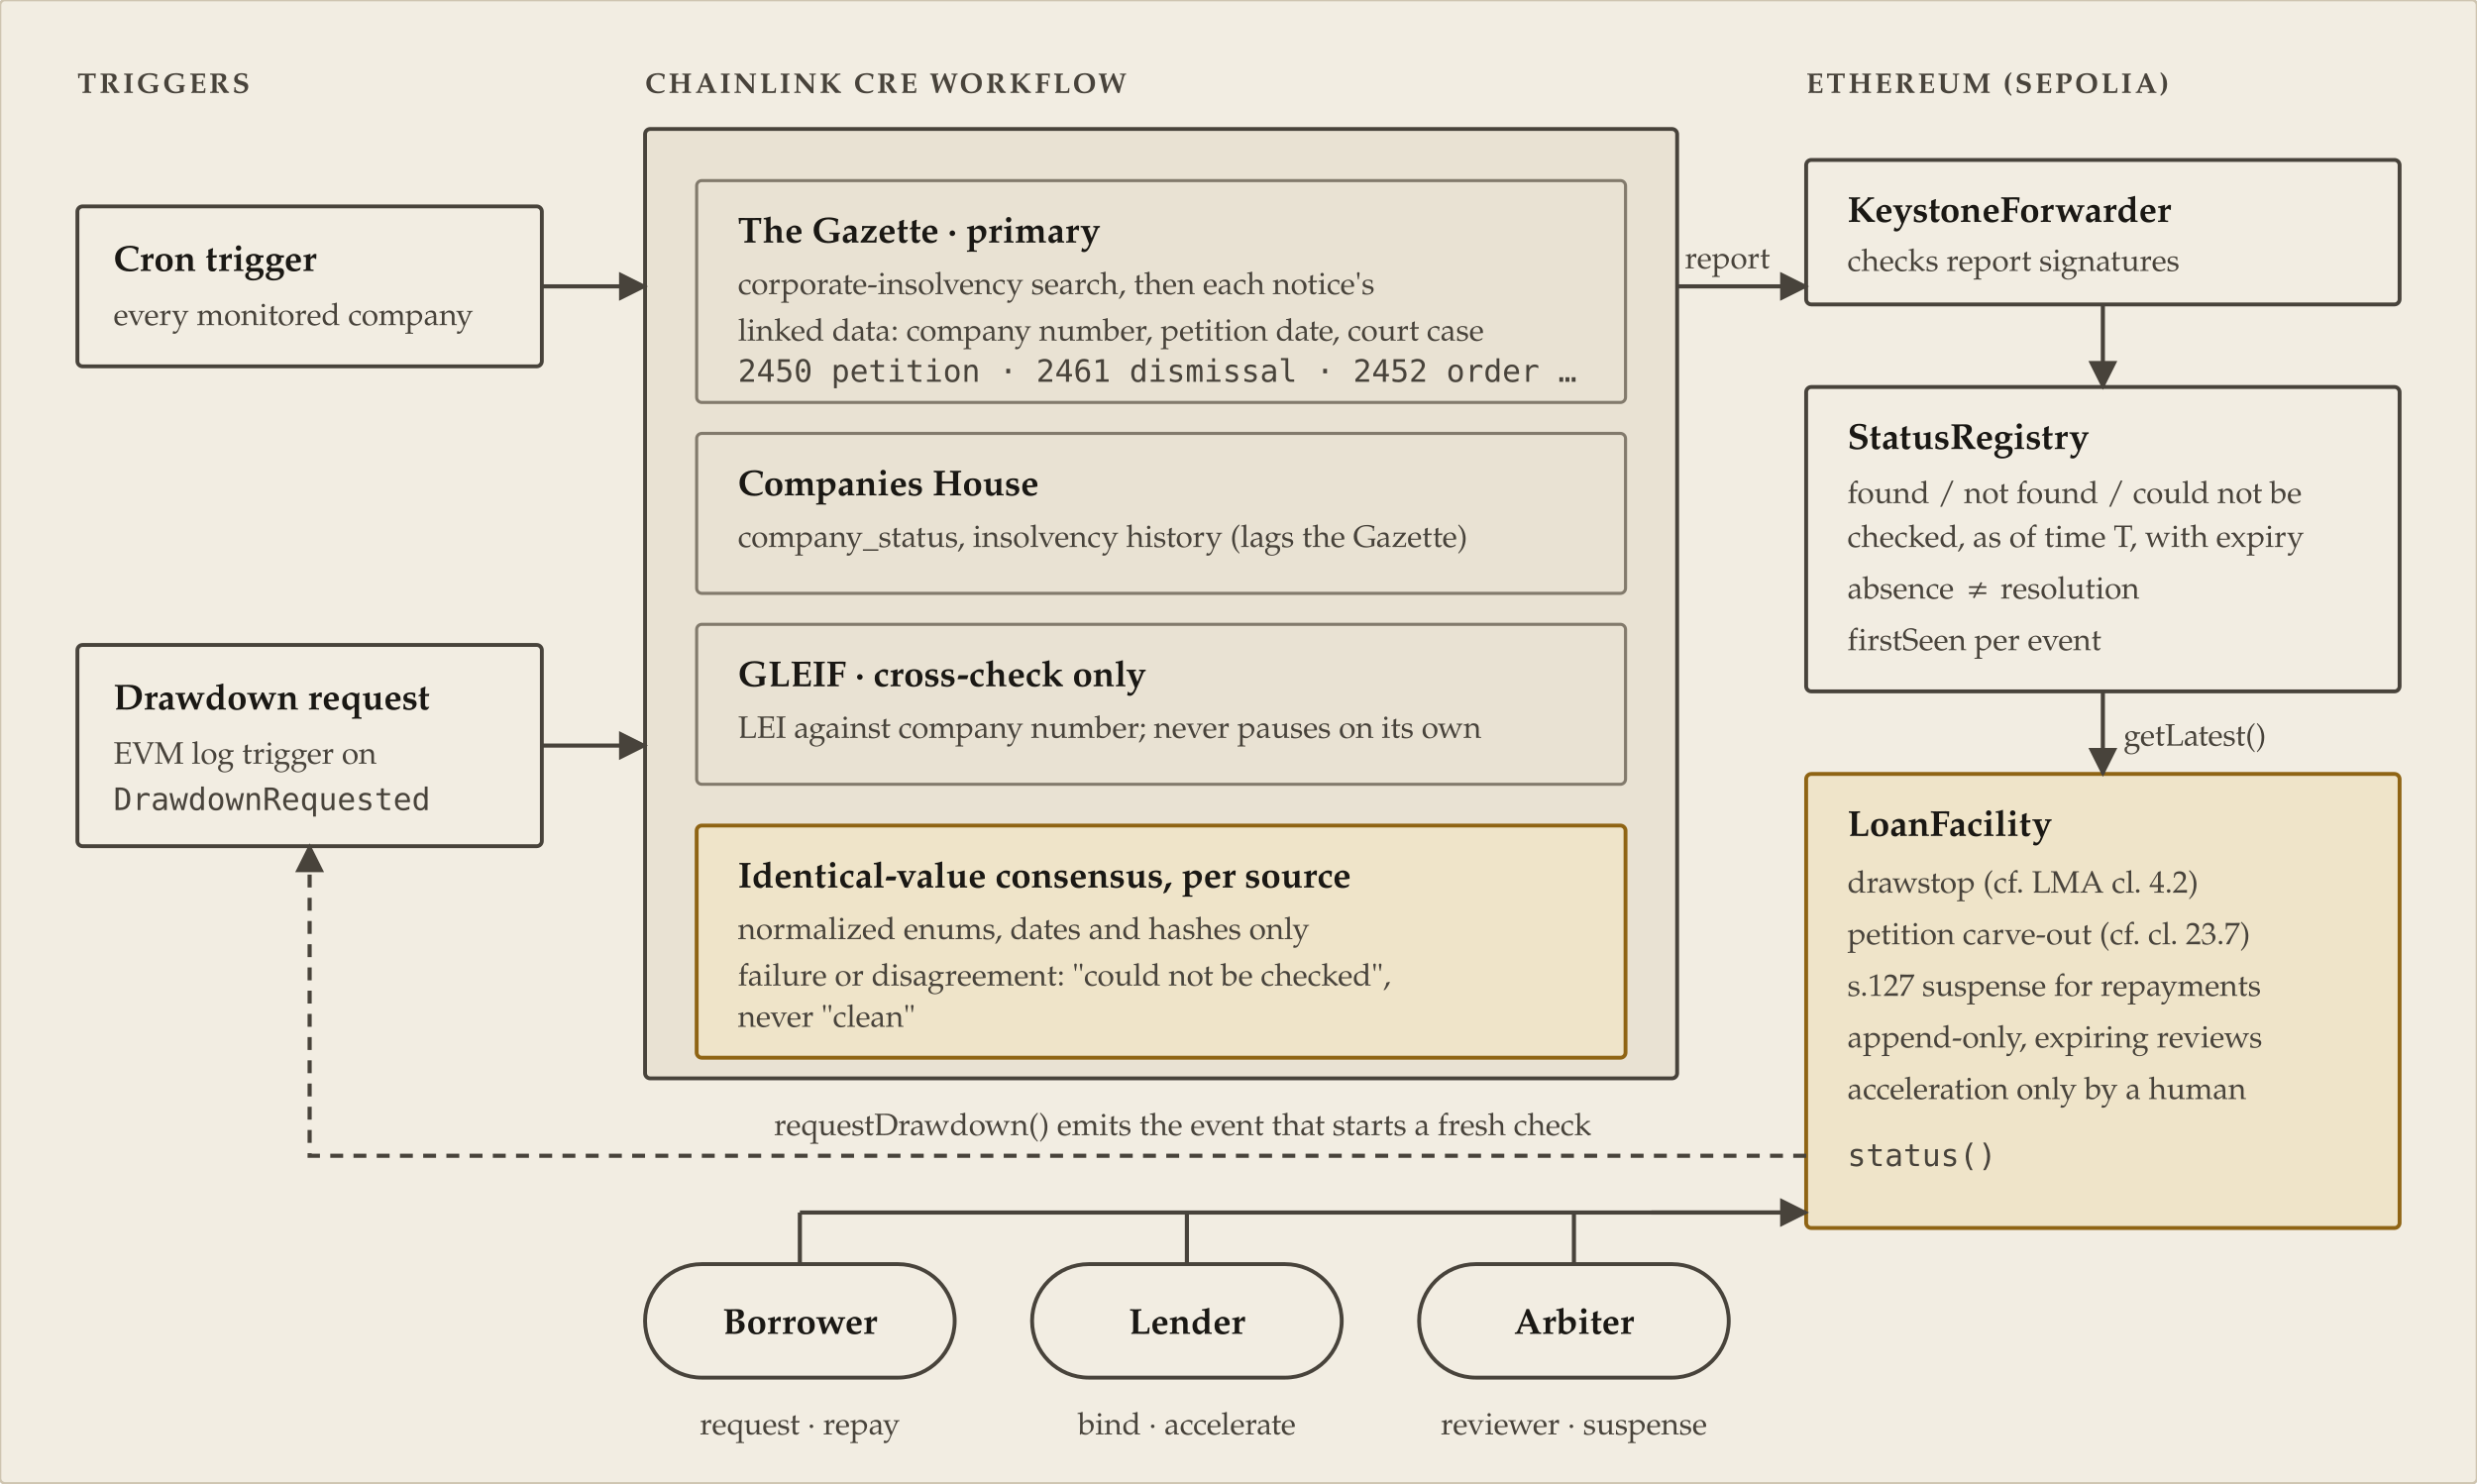
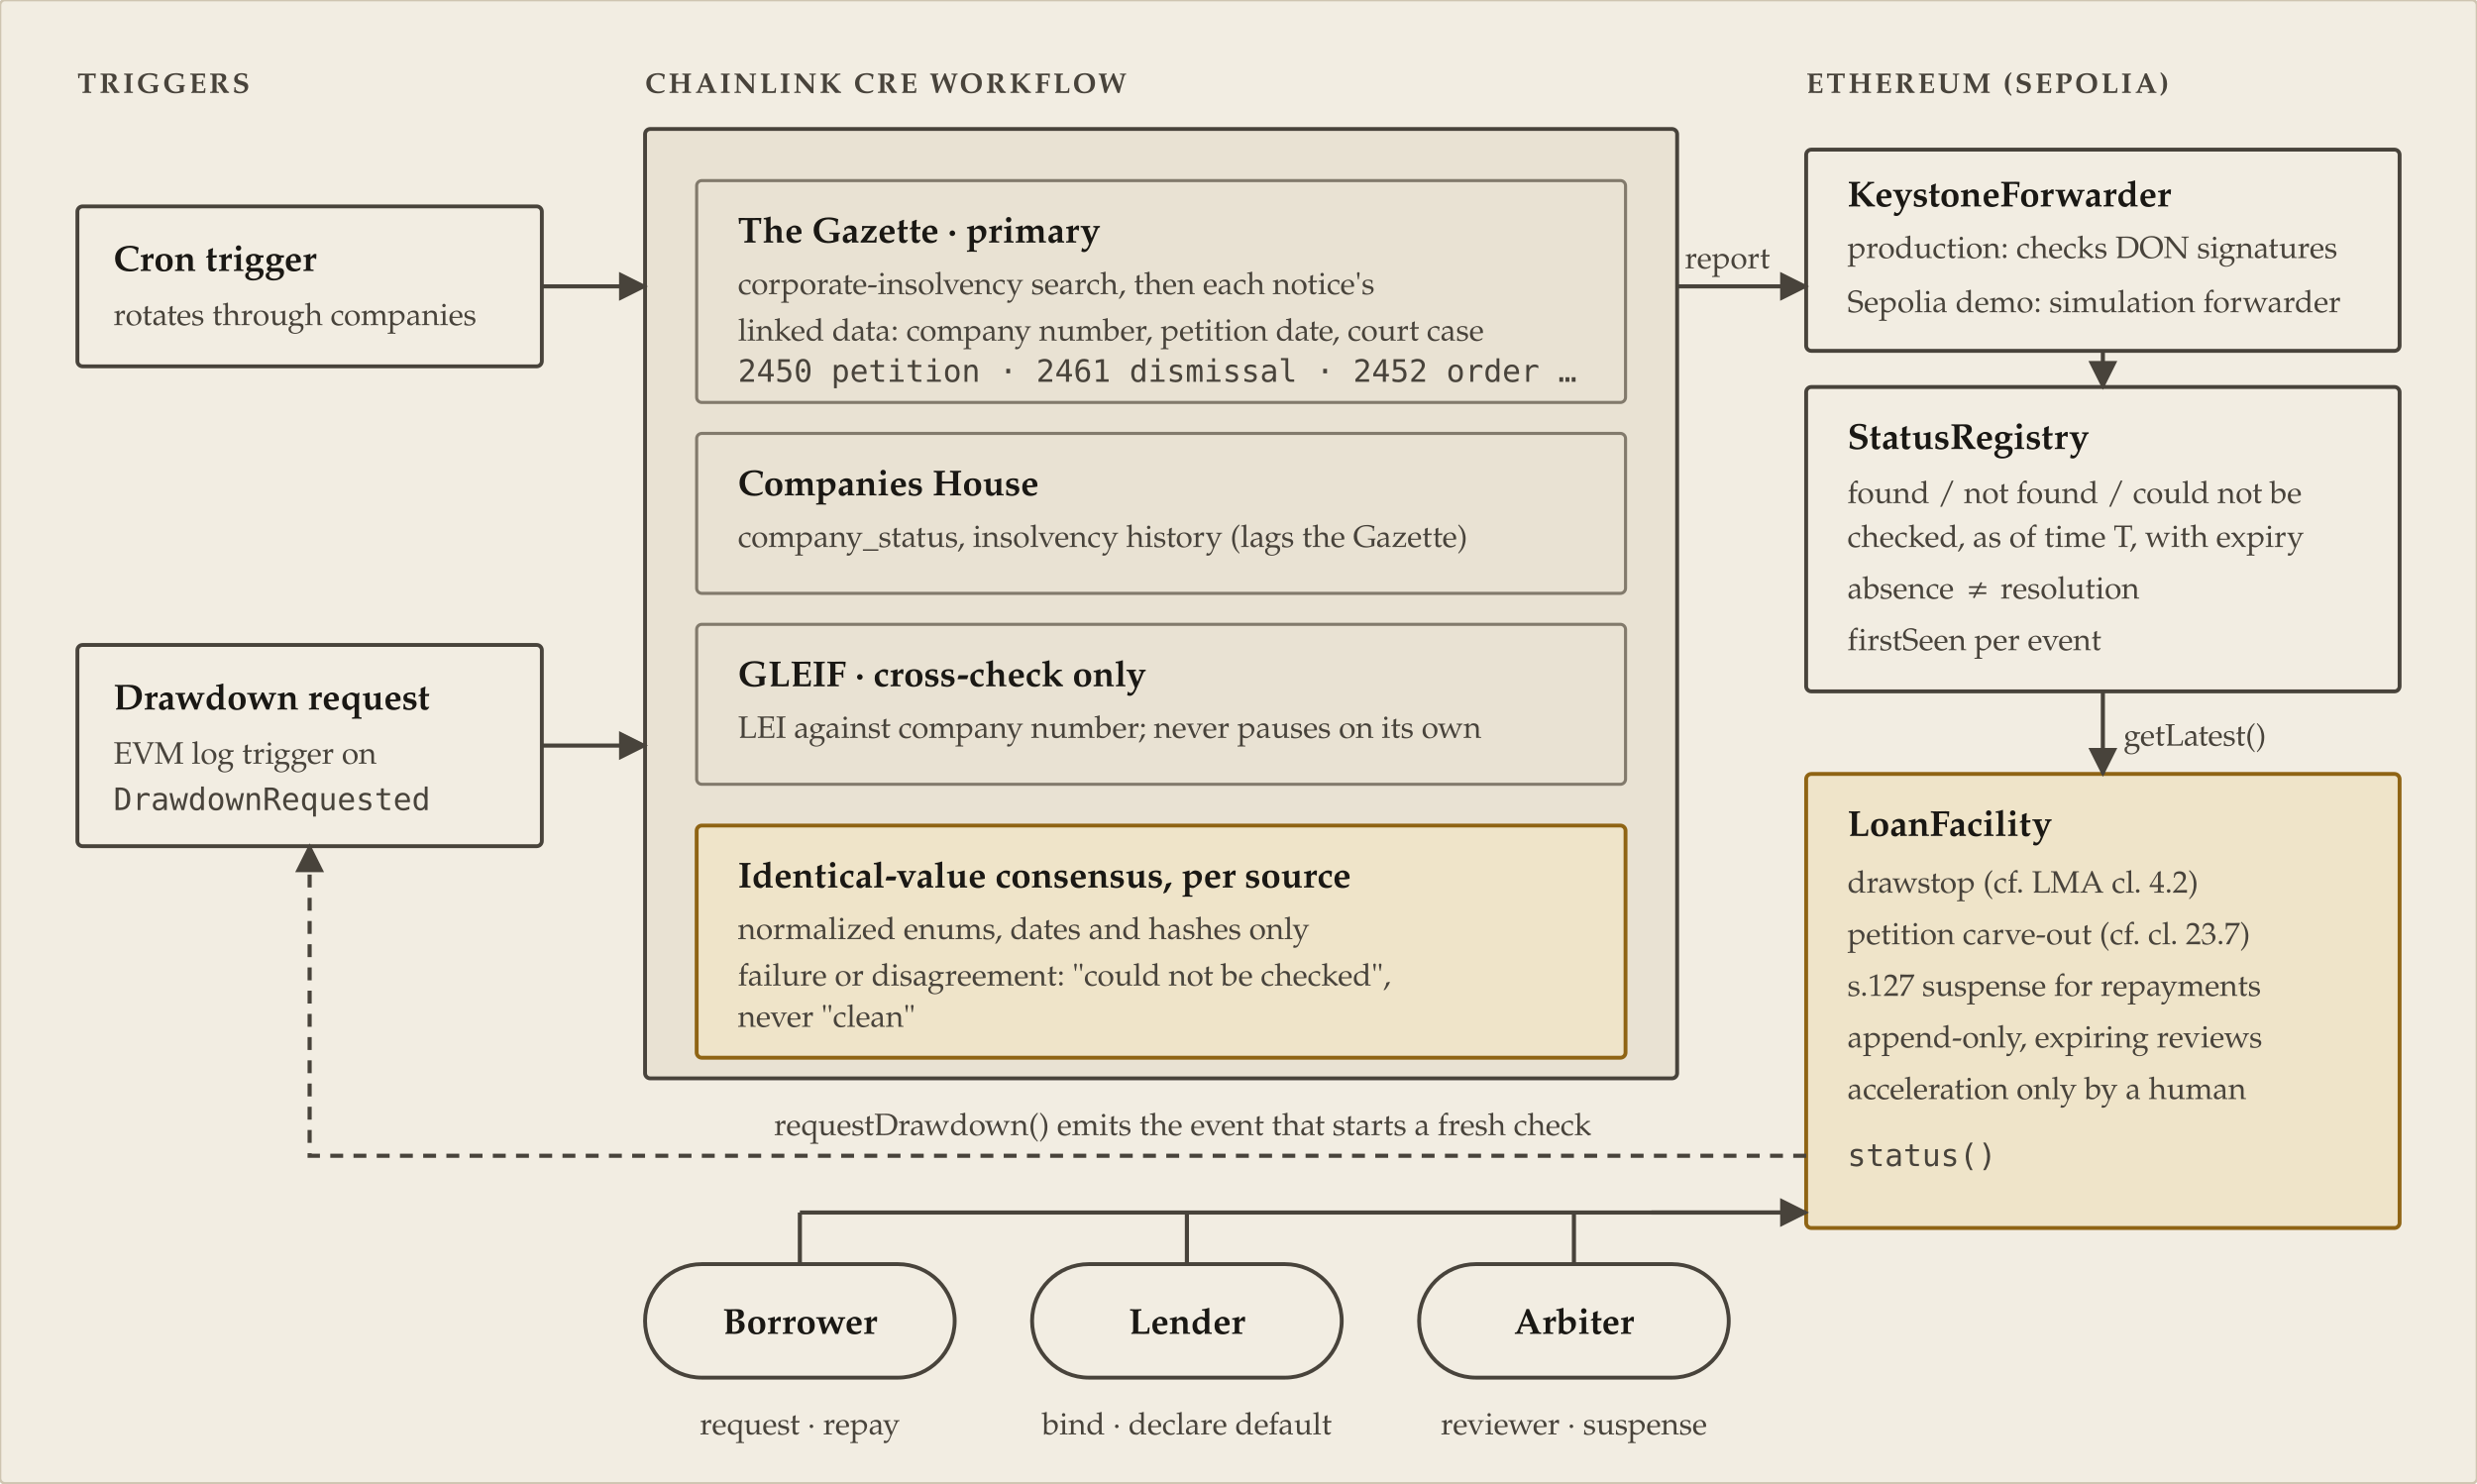
<svg xmlns="http://www.w3.org/2000/svg" width="960" height="575" viewBox="0 0 960 575" role="img" aria-label="Drawstop architecture: cron and drawdown-request triggers start a Chainlink CRE workflow that queries The Gazette, Companies House and GLEIF with per-source consensus, then writes a signed report through the Keystone forwarder to StatusRegistry, which LoanFacility reads to decide drawdowns, suspense and reviews">
  <defs>
    <marker id="arrow" viewBox="0 0 10 10" refX="9" refY="5" markerWidth="7" markerHeight="7" orient="auto-start-reverse">
      <path d="M0 0 L10 5 L0 10 z" fill="#48433b" />
    </marker>
    <style>
      text { font-family: Newsreader, "Palatino Linotype", "Book Antiqua", Palatino, Georgia, serif; fill: #1a1814; }
      .h { font-size: 14px; font-weight: 700; }
      .s { font-size: 12px; fill: #48433b; }
      .m { font-size: 12px; font-family: Consolas, "SFMono-Regular", Menlo, monospace; fill: #48433b; }
      .cap { font-size: 11px; font-weight: 700; fill: #48433b; letter-spacing: 1px; }
      .box { fill: #f2ede2; stroke: #48433b; stroke-width: 1.5; }
      .src { fill: #e9e2d3; stroke: #827a6c; stroke-width: 1.2; }
      .key { fill: #efe4c9; stroke: #8f6414; stroke-width: 1.5; }
      .edge { stroke: #48433b; stroke-width: 1.6; fill: none; }
      .dash { stroke-dasharray: 5 4; }
    </style>
  </defs>
  <rect width="960" height="575" rx="2" fill="#f2ede2" stroke="#cfc5b1" />
  <text x="30" y="36" class="cap">TRIGGERS</text>
  <text x="250" y="36" class="cap">CHAINLINK CRE WORKFLOW</text>
  <text x="700" y="36" class="cap">ETHEREUM (SEPOLIA)</text>
  <rect x="30" y="80" width="180" height="62" rx="2" class="box" />
  <text x="44" y="105" class="h">Cron trigger</text>
-   <text x="44" y="126" class="s">every monitored company</text>
+   <text x="44" y="126" class="s">rotates through companies</text>
  <rect x="30" y="250" width="180" height="78" rx="2" class="box" />
  <text x="44" y="275" class="h">Drawdown request</text>
  <text x="44" y="296" class="s">EVM log trigger on</text>
  <text x="44" y="314" class="m">DrawdownRequested</text>
  <rect x="250" y="50" width="400" height="368" rx="2" fill="#e9e2d3" stroke="#48433b" stroke-width="1.5" />
  <rect x="270" y="70" width="360" height="86" rx="2" class="src" />
  <text x="286" y="94" class="h">The Gazette · primary</text>
  <text x="286" y="114" class="s">corporate-insolvency search, then each notice's</text>
  <text x="286" y="132" class="s">linked data: company number, petition date, court case</text>
  <text x="286" y="148" class="m">2450 petition · 2461 dismissal · 2452 order …</text>
  <rect x="270" y="168" width="360" height="62" rx="2" class="src" />
  <text x="286" y="192" class="h">Companies House</text>
  <text x="286" y="212" class="s">company_status, insolvency history (lags the Gazette)</text>
  <rect x="270" y="242" width="360" height="62" rx="2" class="src" />
  <text x="286" y="266" class="h">GLEIF · cross-check only</text>
  <text x="286" y="286" class="s">LEI against company number; never pauses on its own</text>
  <rect x="270" y="320" width="360" height="90" rx="2" class="key" />
  <text x="286" y="344" class="h">Identical-value consensus, per source</text>
  <text x="286" y="364" class="s">normalized enums, dates and hashes only</text>
  <text x="286" y="382" class="s">failure or disagreement: "could not be checked",</text>
  <text x="286" y="398" class="s">never "clean"</text>
  <path d="M210 111 H250" class="edge" marker-end="url(#arrow)" />
  <path d="M210 289 H250" class="edge" marker-end="url(#arrow)" />
-   <rect x="700" y="62" width="230" height="56" rx="2" class="box" />
-   <text x="716" y="86" class="h">KeystoneForwarder</text>
-   <text x="716" y="105" class="s">checks report signatures</text>
+   <rect x="700" y="58" width="230" height="78" rx="2" class="box" />
+   <text x="716" y="80" class="h">KeystoneForwarder</text>
+   <text x="716" y="100" class="s">production: checks DON signatures</text>
+   <text x="716" y="121" class="s">Sepolia demo: simulation forwarder</text>
  <rect x="700" y="150" width="230" height="118" rx="2" class="box" />
  <text x="716" y="174" class="h">StatusRegistry</text>
  <text x="716" y="195" class="s">found / not found / could not be</text>
  <text x="716" y="212" class="s">checked, as of time T, with expiry</text>
  <text x="716" y="232" class="s">absence ≠ resolution</text>
  <text x="716" y="252" class="s">firstSeen per event</text>
  <rect x="700" y="300" width="230" height="176" rx="2" class="key" />
  <text x="716" y="324" class="h">LoanFacility</text>
  <text x="716" y="346" class="s">drawstop (cf. LMA cl. 4.2)</text>
  <text x="716" y="366" class="s">petition carve-out (cf. cl. 23.7)</text>
  <text x="716" y="386" class="s">s.127 suspense for repayments</text>
  <text x="716" y="406" class="s">append-only, expiring reviews</text>
  <text x="716" y="426" class="s">acceleration only by a human</text>
  <text x="716" y="452" class="m">status()</text>
  <path d="M650 111 H700" class="edge" marker-end="url(#arrow)" />
  <text x="653" y="104" class="s">report</text>
-   <path d="M815 118 V150" class="edge" marker-end="url(#arrow)" />
+   <path d="M815 136 V150" class="edge" marker-end="url(#arrow)" />
  <path d="M815 268 V300" class="edge" marker-end="url(#arrow)" />
  <text x="823" y="289" class="s">getLatest()</text>
  <path d="M700 448 H120 V328" class="edge dash" marker-end="url(#arrow)" />
  <text x="300" y="440" class="s">requestDrawdown() emits the event that starts a fresh check</text>
  <path d="M310 490 V470 M460 490 V470 M610 490 V470 M310 470 H700" class="edge" />
  <path d="M640 470 H700" class="edge" marker-end="url(#arrow)" />
  <rect x="250" y="490" width="120" height="44" rx="22" class="box" />
  <text x="310" y="517" text-anchor="middle" class="h">Borrower</text>
  <text x="310" y="556" text-anchor="middle" class="s">request · repay</text>
  <rect x="400" y="490" width="120" height="44" rx="22" class="box" />
  <text x="460" y="517" text-anchor="middle" class="h">Lender</text>
-   <text x="460" y="556" text-anchor="middle" class="s">bind · accelerate</text>
+   <text x="460" y="556" text-anchor="middle" class="s">bind · declare default</text>
  <rect x="550" y="490" width="120" height="44" rx="22" class="box" />
  <text x="610" y="517" text-anchor="middle" class="h">Arbiter</text>
  <text x="610" y="556" text-anchor="middle" class="s">reviewer · suspense</text>
</svg>
